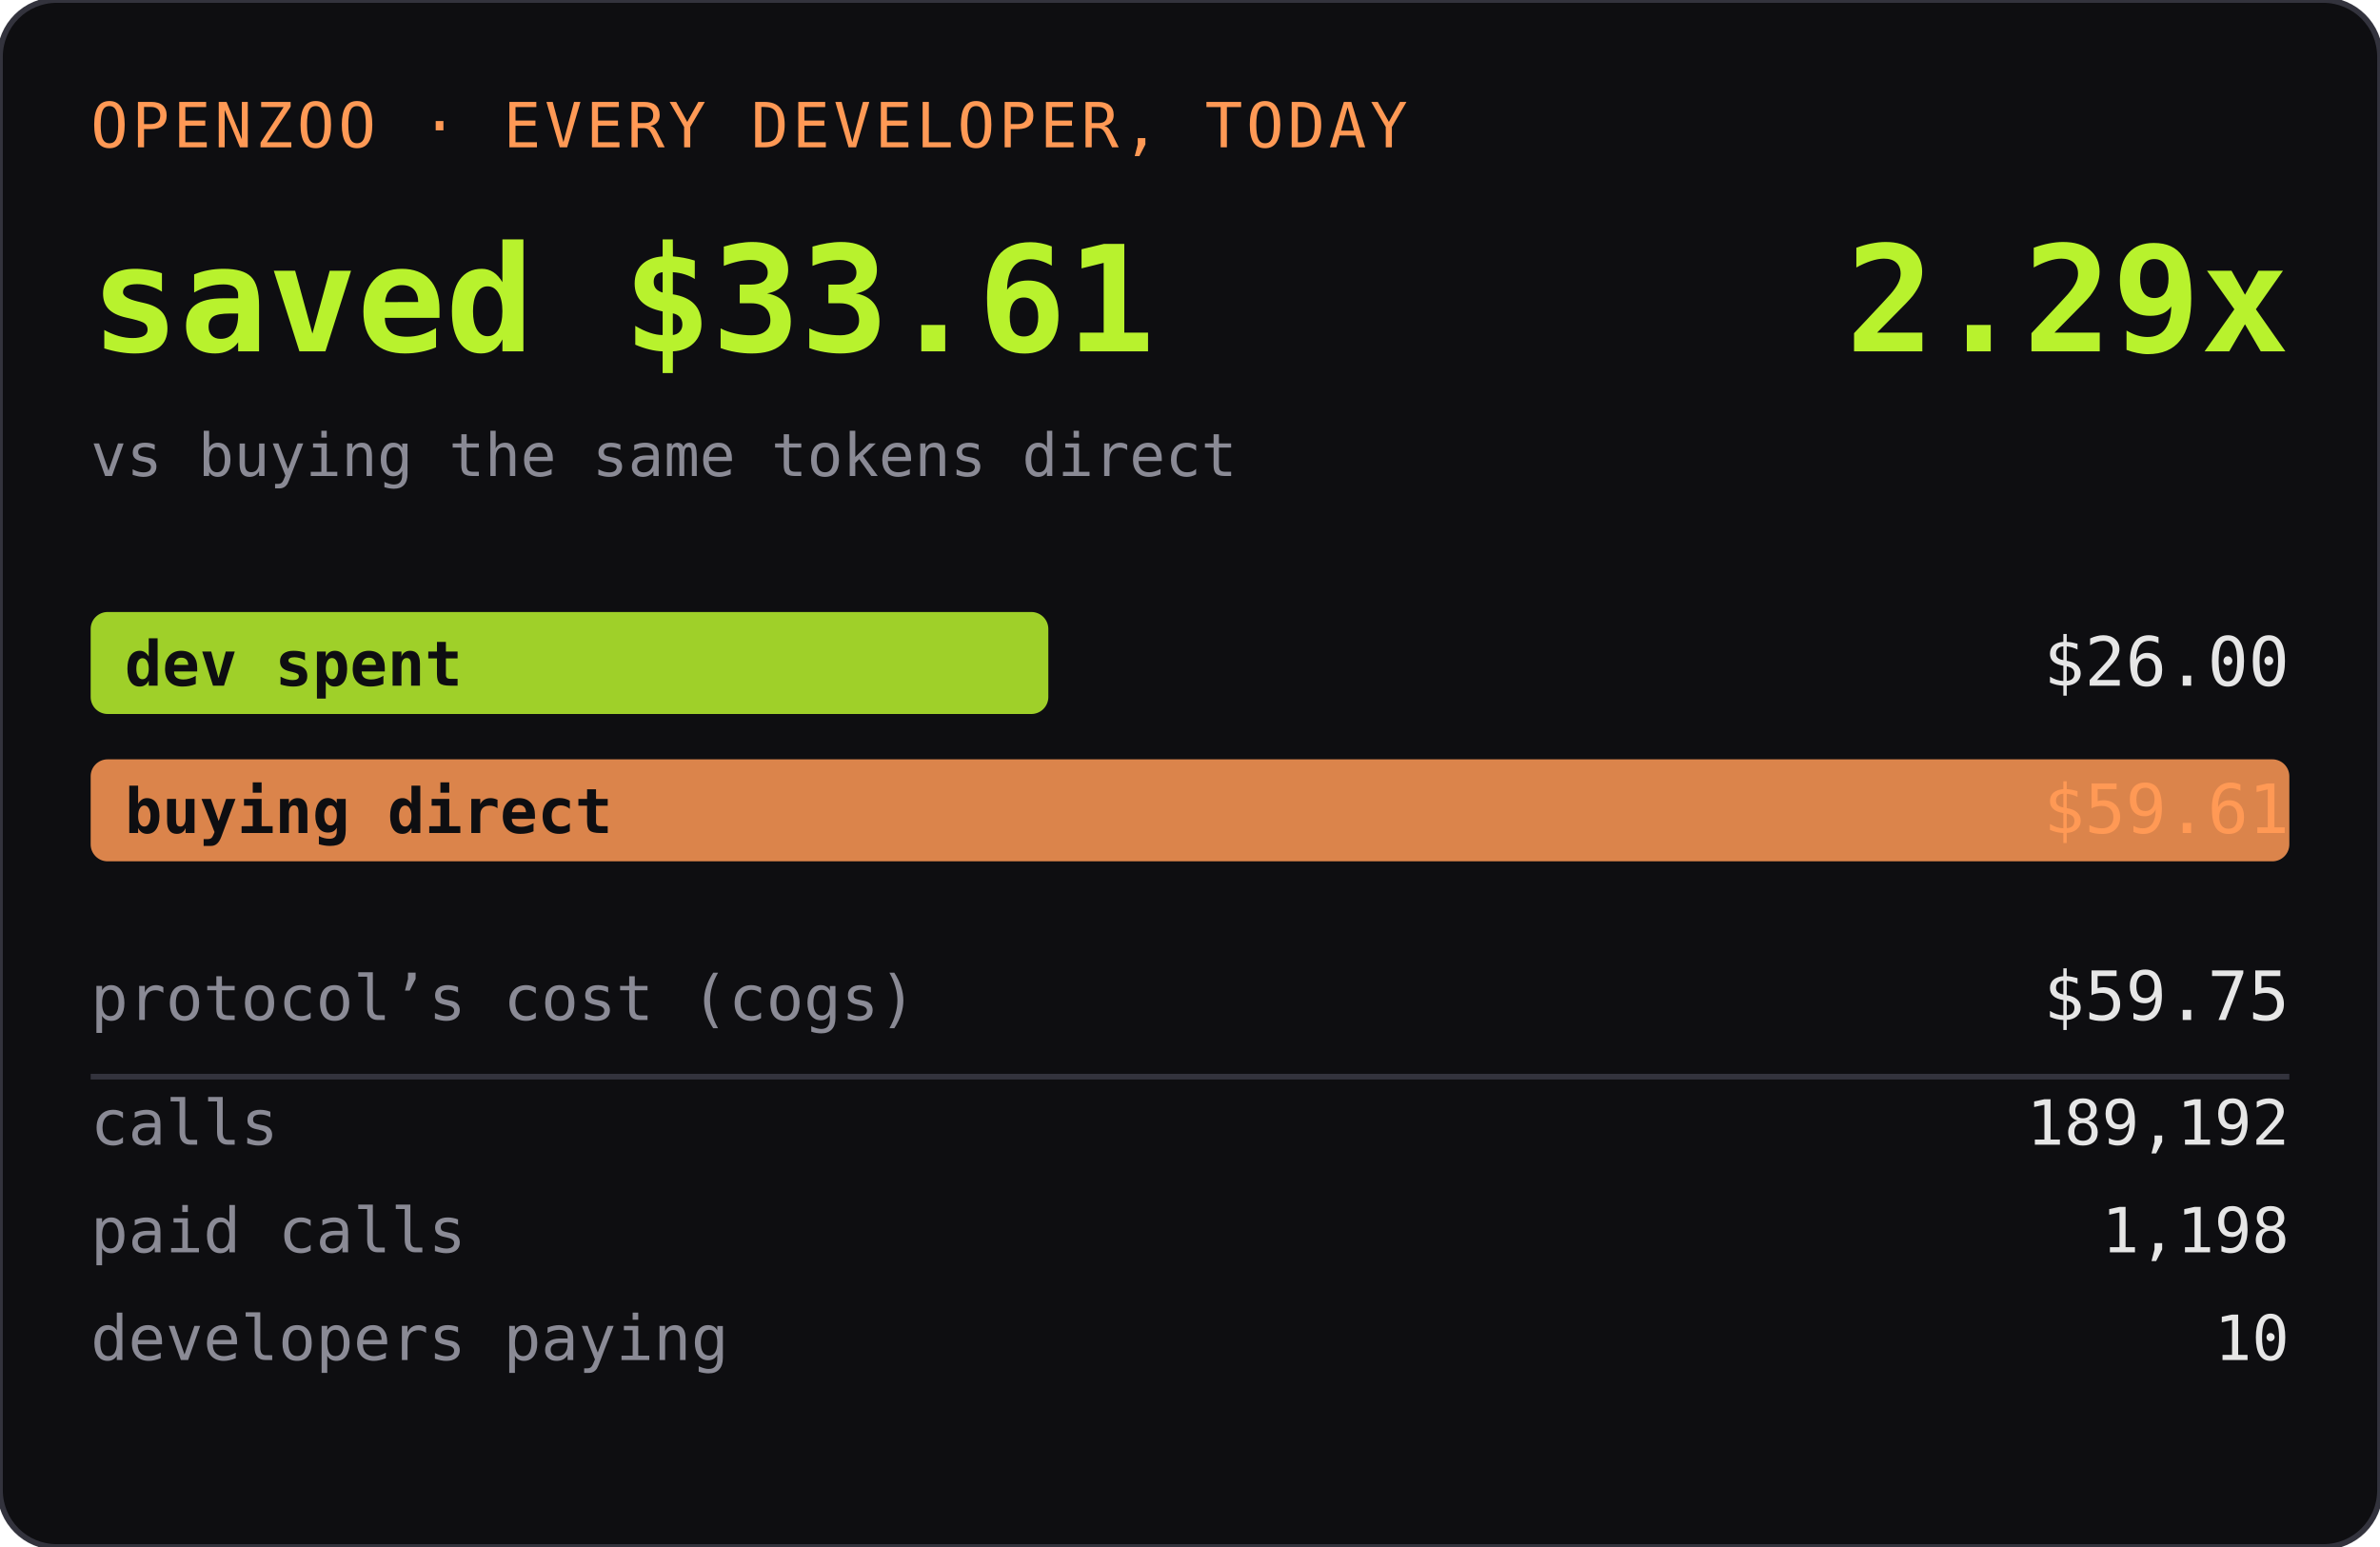
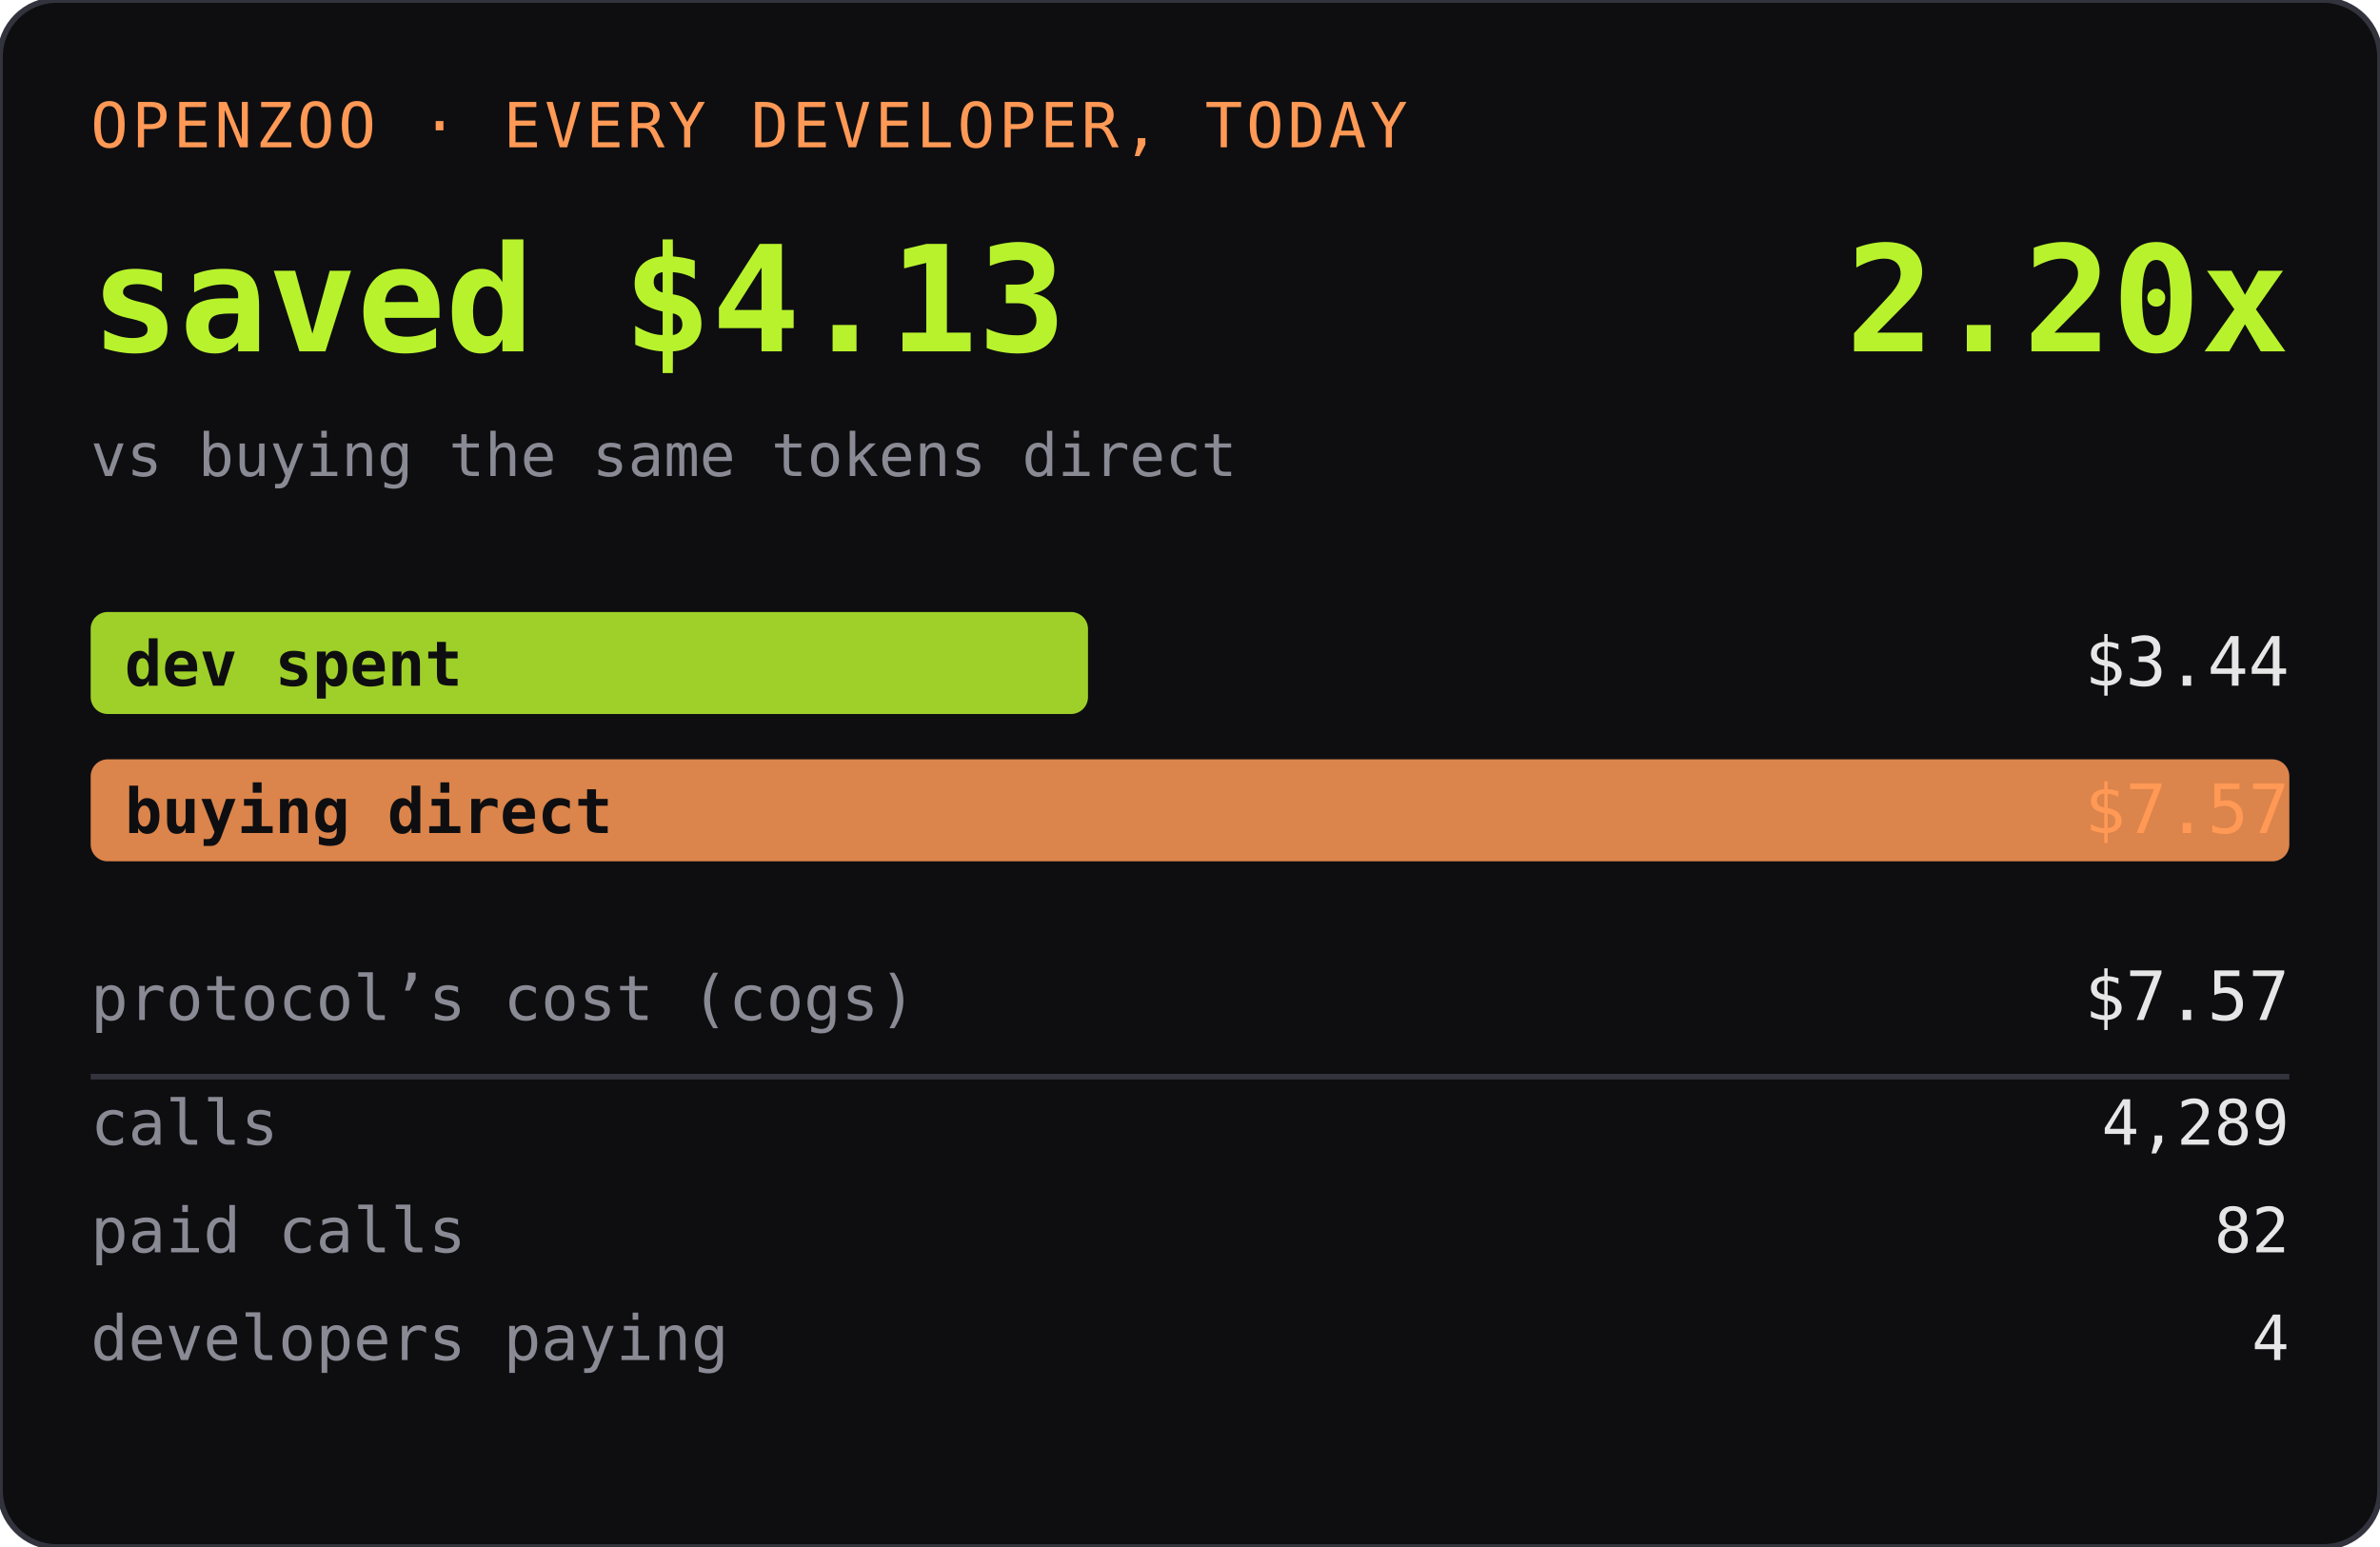
<svg xmlns="http://www.w3.org/2000/svg" width="420" height="273" role="img" aria-label="OPENZOO · EVERY DEVELOPER, TODAY">
  <rect width="420" height="273" rx="10" fill="#0e0e11" />
  <rect width="420" height="273" rx="10" fill="none" stroke="#33333d" />
  <text x="16" y="26" font-family="ui-monospace,SFMono-Regular,Menlo,monospace" font-size="11" fill="#ff9955" letter-spacing="0.06em">OPENZOO · EVERY DEVELOPER, TODAY</text>
-   <text x="16" y="62" font-family="ui-monospace,SFMono-Regular,Menlo,monospace" font-size="26" font-weight="600" fill="#b8f22d">saved $33.61</text>
-   <text x="404" y="62" text-anchor="end" font-family="ui-monospace,SFMono-Regular,Menlo,monospace" font-size="26" font-weight="600" fill="#b8f22d">2.29x</text>
+   <text x="16" y="62" font-family="ui-monospace,SFMono-Regular,Menlo,monospace" font-size="26" font-weight="600" fill="#b8f22d">saved $4.13</text>
+   <text x="404" y="62" text-anchor="end" font-family="ui-monospace,SFMono-Regular,Menlo,monospace" font-size="26" font-weight="600" fill="#b8f22d">2.20x</text>
  <text x="16" y="84" font-family="ui-monospace,SFMono-Regular,Menlo,monospace" font-size="10.5" fill="#8a8a95">vs buying the same tokens direct</text>
-   <rect x="16" y="108" width="169" height="18" rx="3" fill="#b8f22d" opacity="0.85" />
+   <rect x="16" y="108" width="176" height="18" rx="3" fill="#b8f22d" opacity="0.85" />
  <text x="22" y="121" font-family="ui-monospace,SFMono-Regular,Menlo,monospace" font-size="11" fill="#0e0e11" font-weight="600">dev spent</text>
-   <text x="404" y="121" text-anchor="end" font-family="ui-monospace,SFMono-Regular,Menlo,monospace" font-size="12" fill="#e6e6e6">$26.00</text>
+   <text x="404" y="121" text-anchor="end" font-family="ui-monospace,SFMono-Regular,Menlo,monospace" font-size="12" fill="#e6e6e6">$3.44</text>
  <rect x="16" y="134" width="388" height="18" rx="3" fill="#ff9955" opacity="0.85" />
  <text x="22" y="147" font-family="ui-monospace,SFMono-Regular,Menlo,monospace" font-size="11" fill="#0e0e11" font-weight="600">buying direct</text>
-   <text x="404" y="147" text-anchor="end" font-family="ui-monospace,SFMono-Regular,Menlo,monospace" font-size="12" fill="#ff9955">$59.61</text>
+   <text x="404" y="147" text-anchor="end" font-family="ui-monospace,SFMono-Regular,Menlo,monospace" font-size="12" fill="#ff9955">$7.57</text>
  <text x="16" y="180" font-family="ui-monospace,SFMono-Regular,Menlo,monospace" font-size="11" fill="#8a8a95">protocol’s cost (cogs)</text>
-   <text x="404" y="180" text-anchor="end" font-family="ui-monospace,SFMono-Regular,Menlo,monospace" font-size="12" fill="#e6e6e6">$59.75</text>
+   <text x="404" y="180" text-anchor="end" font-family="ui-monospace,SFMono-Regular,Menlo,monospace" font-size="12" fill="#e6e6e6">$7.57</text>
  <line x1="16" y1="190" x2="404" y2="190" stroke="#33333d" />
  <text x="16" y="202" font-family="ui-monospace,SFMono-Regular,Menlo,monospace" font-size="11" fill="#8a8a95">calls</text>
-   <text x="404" y="202" text-anchor="end" font-family="ui-monospace,SFMono-Regular,Menlo,monospace" font-size="11" fill="#e6e6e6">189,192</text>
+   <text x="404" y="202" text-anchor="end" font-family="ui-monospace,SFMono-Regular,Menlo,monospace" font-size="11" fill="#e6e6e6">4,289</text>
  <text x="16" y="221" font-family="ui-monospace,SFMono-Regular,Menlo,monospace" font-size="11" fill="#8a8a95">paid calls</text>
-   <text x="404" y="221" text-anchor="end" font-family="ui-monospace,SFMono-Regular,Menlo,monospace" font-size="11" fill="#e6e6e6">1,198</text>
+   <text x="404" y="221" text-anchor="end" font-family="ui-monospace,SFMono-Regular,Menlo,monospace" font-size="11" fill="#e6e6e6">82</text>
  <text x="16" y="240" font-family="ui-monospace,SFMono-Regular,Menlo,monospace" font-size="11" fill="#8a8a95">developers paying</text>
-   <text x="404" y="240" text-anchor="end" font-family="ui-monospace,SFMono-Regular,Menlo,monospace" font-size="11" fill="#e6e6e6">10</text>
+   <text x="404" y="240" text-anchor="end" font-family="ui-monospace,SFMono-Regular,Menlo,monospace" font-size="11" fill="#e6e6e6">4</text>
</svg>
